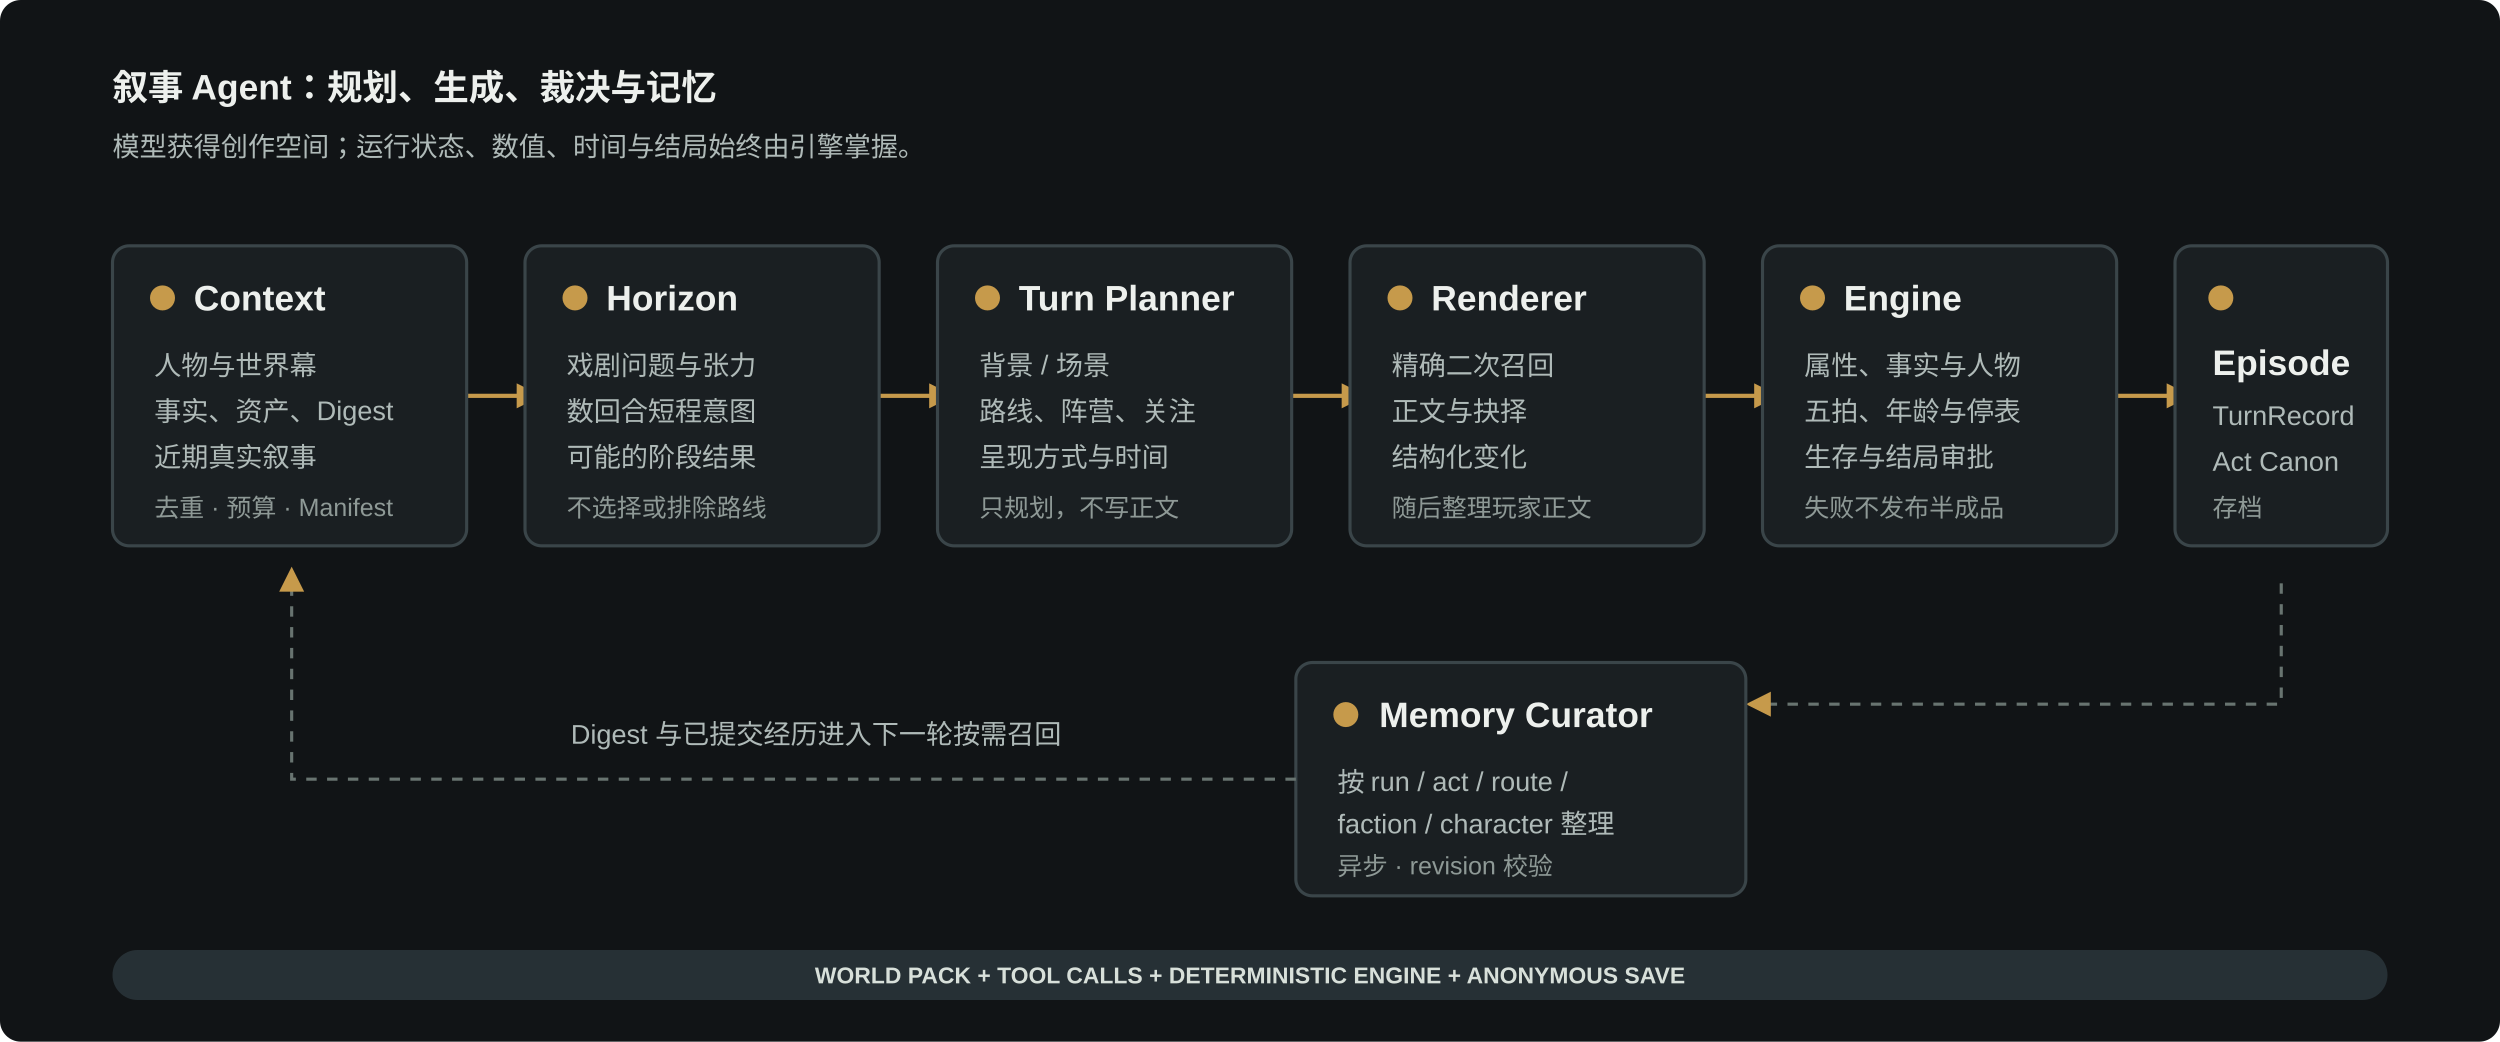
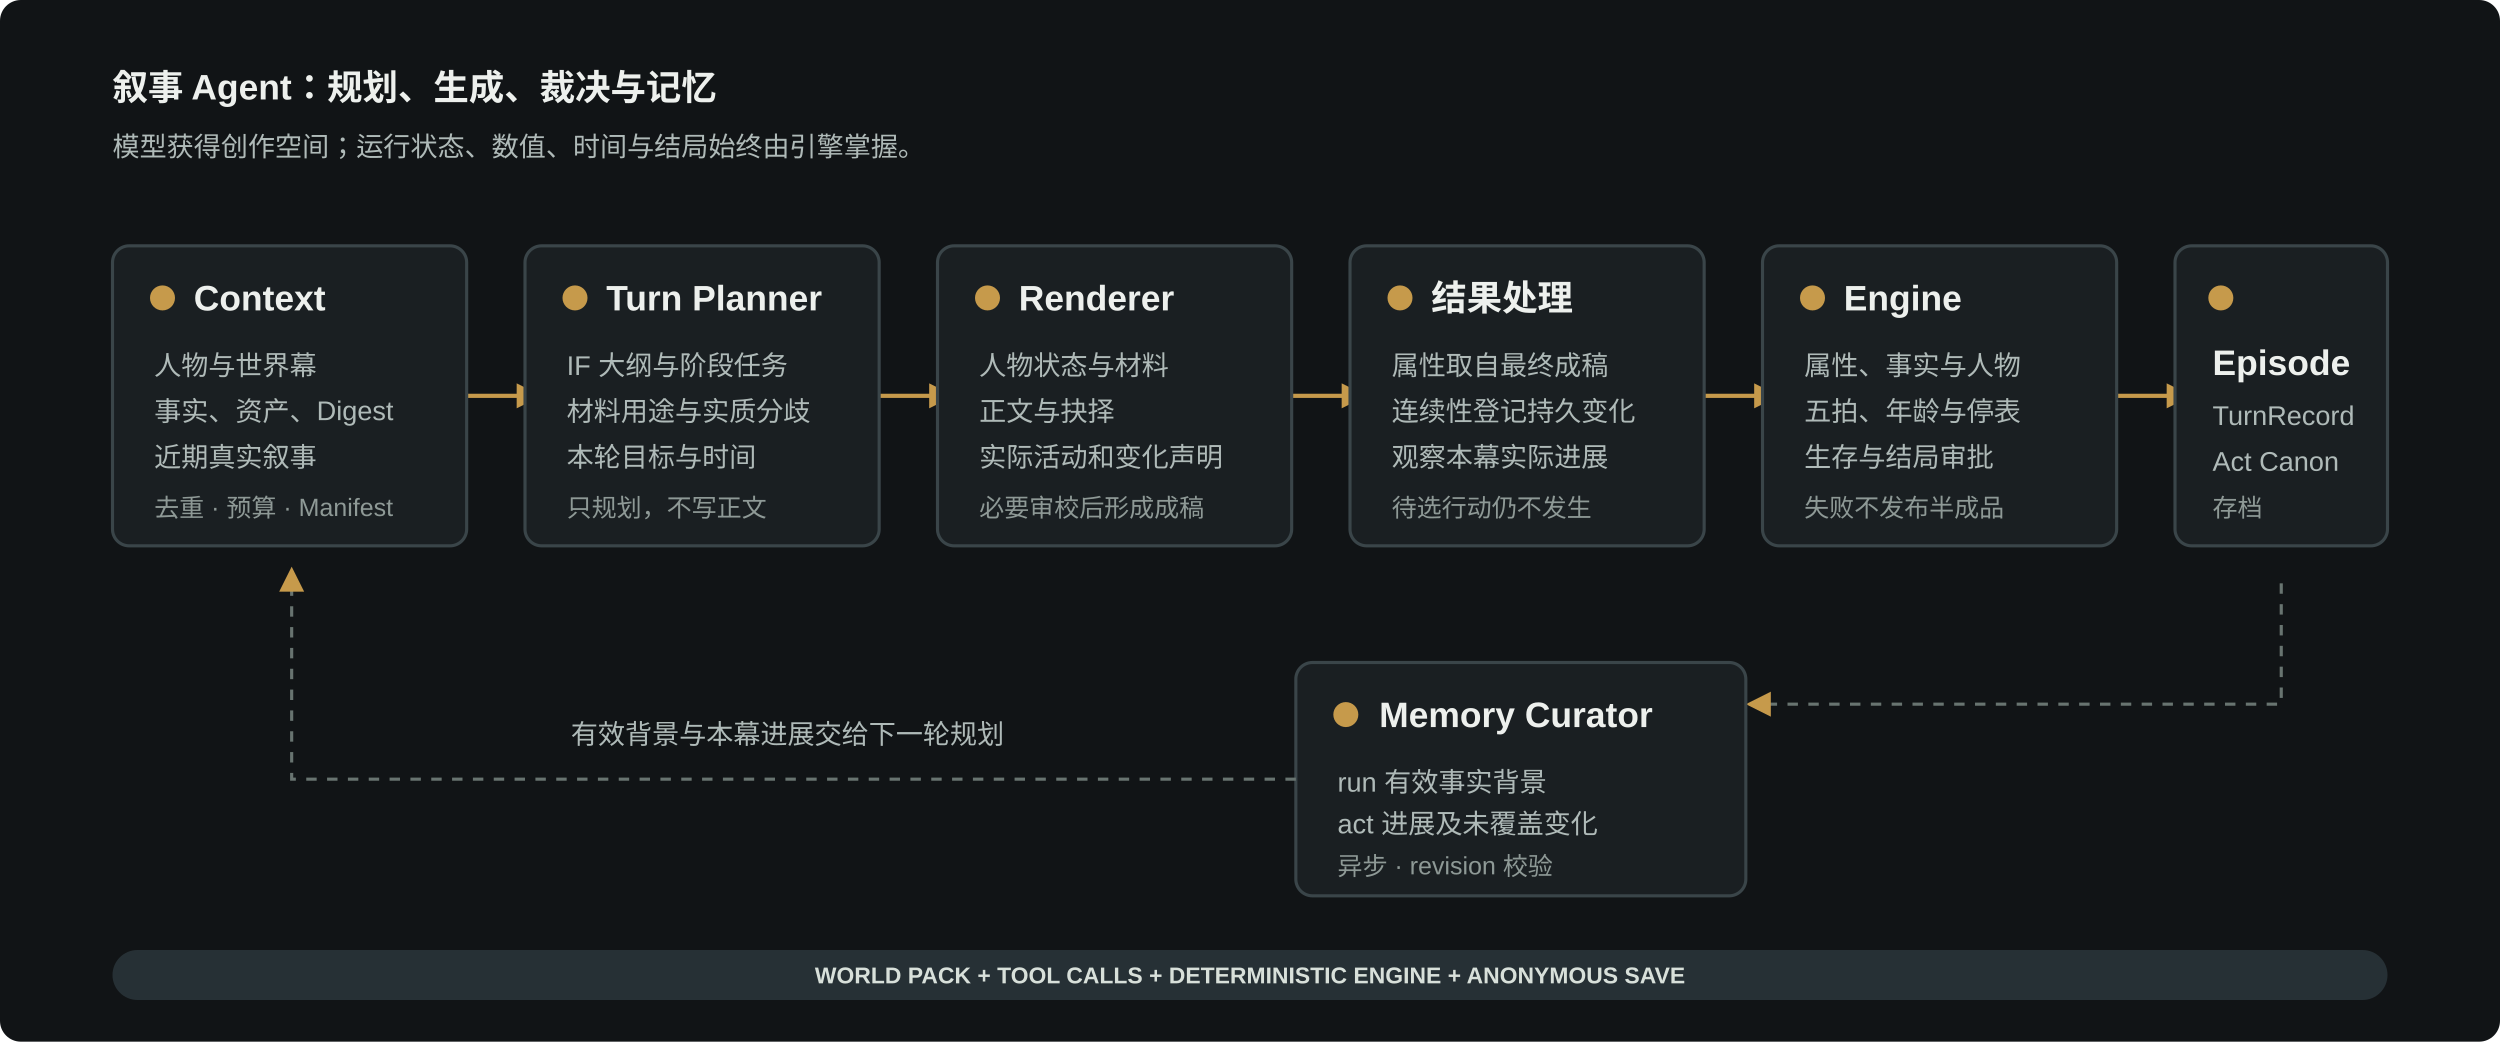
<svg xmlns="http://www.w3.org/2000/svg" width="1200" height="500" viewBox="0 0 1200 500" role="img" aria-labelledby="title desc">
  <style>
    .canvas { fill: #111416; }
    .panel { fill: #1a1f22; stroke: #3a4549; stroke-width: 1.5; }
    .accent { fill: #c69a4b; }
    .light { fill: #edf0ed; font-family: "Microsoft YaHei", Arial, sans-serif; font-size: 17px; font-weight: 700; }
    .muted { fill: #afbab8; font-family: "Microsoft YaHei", Arial, sans-serif; font-size: 13px; }
    .small { fill: #8e9996; font-family: "Microsoft YaHei", Arial, sans-serif; font-size: 12px; }
    .line { stroke: #c69a4b; stroke-width: 2; fill: none; }
    .soft { stroke: #687470; stroke-width: 1.5; fill: none; stroke-dasharray: 5 5; }
    .tag { fill: #263035; }
    .tagtext { fill: #d8e0da; font-family: Arial, sans-serif; font-size: 11px; font-weight: 700; }
  </style>
  <rect class="canvas" width="1200" height="500" rx="10" />
  <text x="54" y="48" class="light" font-size="24">叙事 Agent：规划、生成、裁决与记忆</text>
  <text x="54" y="75" class="muted">模型获得创作空间；运行状态、数值、时间与结局始终由引擎掌握。</text>
  <path class="line" d="M224 190 H252 M422 190 H450 M620 190 H648 M818 190 H846 M1016 190 H1044" />
  <path class="accent" d="M248 184 L260 190 L248 196 Z M446 184 L458 190 L446 196 Z M644 184 L656 190 L644 196 Z M842 184 L854 190 L842 196 Z M1040 184 L1052 190 L1040 196 Z" />
  <g transform="translate(54 118)">
    <rect class="panel" width="170" height="144" rx="8" />
    <circle class="accent" cx="24" cy="25" r="6" />
    <text class="light" x="39" y="31">Context</text>
    <text class="muted" x="20" y="62">人物与世界幕</text>
    <text class="muted" x="20" y="84">事实、资产、Digest</text>
    <text class="muted" x="20" y="106">近期真实叙事</text>
    <text class="small" x="20" y="130">去重 · 预算 · Manifest</text>
  </g>
  <g transform="translate(252 118)">
    <rect class="panel" width="170" height="144" rx="8" />
    <circle class="accent" cx="24" cy="25" r="6" />
-     <text class="light" x="39" y="31">Horizon</text>
-     <text class="muted" x="20" y="62">戏剧问题与张力</text>
-     <text class="muted" x="20" y="84">数回合短程意图</text>
-     <text class="muted" x="20" y="106">可能的阶段结果</text>
-     <text class="small" x="20" y="130">不选择或排除路线</text>
+     <text class="light" x="39" y="31">Turn Planner</text>
+     <text class="muted" x="20" y="62">IF 大纲与阶段任务</text>
+     <text class="muted" x="20" y="84">材料用途与实质分歧</text>
+     <text class="muted" x="20" y="106">本轮目标与时间</text>
+     <text class="small" x="20" y="130">只规划，不写正文</text>
  </g>
  <g transform="translate(450 118)">
    <rect class="panel" width="170" height="144" rx="8" />
    <circle class="accent" cx="24" cy="25" r="6" />
-     <text class="light" x="39" y="31">Turn Planner</text>
-     <text class="muted" x="20" y="62">背景 / 场景</text>
-     <text class="muted" x="20" y="84">路线、阵营、关注</text>
-     <text class="muted" x="20" y="106">呈现方式与时间</text>
-     <text class="small" x="20" y="130">只规划，不写正文</text>
+     <text class="light" x="39" y="31">Renderer</text>
+     <text class="muted" x="20" y="62">人物状态与材料</text>
+     <text class="muted" x="20" y="84">正文与抉择</text>
+     <text class="muted" x="20" y="106">实际活动和变化声明</text>
+     <text class="small" x="20" y="130">必要审校后形成成稿</text>
  </g>
  <g transform="translate(648 118)">
    <rect class="panel" width="170" height="144" rx="8" />
    <circle class="accent" cx="24" cy="25" r="6" />
-     <text class="light" x="39" y="31">Renderer</text>
-     <text class="muted" x="20" y="62">精确二次召回</text>
-     <text class="muted" x="20" y="84">正文与抉择</text>
-     <text class="muted" x="20" y="106">结构化变化</text>
-     <text class="small" x="20" y="130">随后整理玩家正文</text>
+     <text class="light" x="39" y="31">结果处理</text>
+     <text class="muted" x="20" y="62">属性取自最终成稿</text>
+     <text class="muted" x="20" y="84">连续性登记持久变化</text>
+     <text class="muted" x="20" y="106">观察本幕实际进展</text>
+     <text class="small" x="20" y="130">待选行动仍不发生</text>
  </g>
  <g transform="translate(846 118)">
    <rect class="panel" width="170" height="144" rx="8" />
    <circle class="accent" cx="24" cy="25" r="6" />
    <text class="light" x="39" y="31">Engine</text>
    <text class="muted" x="20" y="62">属性、事实与人物</text>
    <text class="muted" x="20" y="84">五拍、年龄与停表</text>
    <text class="muted" x="20" y="106">生存与结局审批</text>
    <text class="small" x="20" y="130">失败不发布半成品</text>
  </g>
  <g transform="translate(1044 118)">
    <rect class="panel" width="102" height="144" rx="8" />
    <circle class="accent" cx="22" cy="25" r="6" />
    <text class="light" x="18" y="62">Episode</text>
    <text class="muted" x="18" y="86">TurnRecord</text>
    <text class="muted" x="18" y="108">Act Canon</text>
    <text class="small" x="18" y="130">存档</text>
  </g>
  <path class="soft" d="M1095 280 V338 H846" />
  <path class="accent" d="M850 332 L838 338 L850 344 Z" />
  <g transform="translate(622 318)">
    <rect class="panel" width="216" height="112" rx="8" />
    <circle class="accent" cx="24" cy="25" r="6" />
    <text class="light" x="40" y="31">Memory Curator</text>
-     <text class="muted" x="20" y="62">按 run / act / route /</text>
-     <text class="muted" x="20" y="82">faction / character 整理</text>
+     <text class="muted" x="20" y="62">run 有效事实背景</text>
+     <text class="muted" x="20" y="82">act 进展及未覆盖变化</text>
    <text class="small" x="20" y="102">异步 · revision 校验</text>
  </g>
  <path class="soft" d="M622 374 H140 V280" />
  <path class="accent" d="M134 284 L140 272 L146 284 Z" />
-   <text x="274" y="357" class="muted">Digest 与已提交经历进入下一轮按需召回</text>
+   <text x="274" y="357" class="muted">有效背景与本幕进展交给下一轮规划</text>
  <rect class="tag" x="54" y="456" width="1092" height="24" rx="12" />
  <text class="tagtext" x="600" y="472" text-anchor="middle">WORLD PACK + TOOL CALLS + DETERMINISTIC ENGINE + ANONYMOUS SAVE</text>
</svg>
